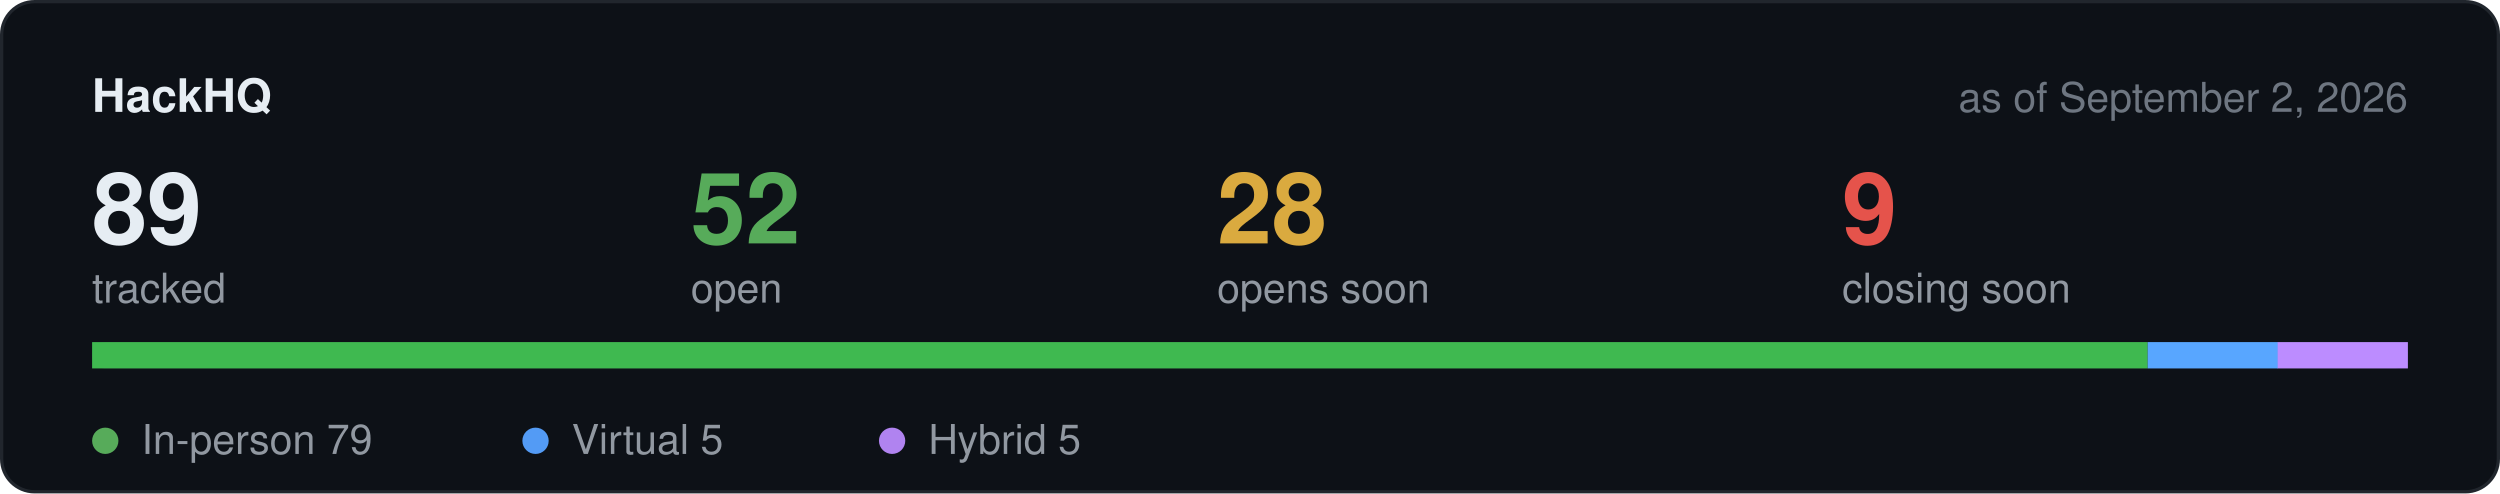
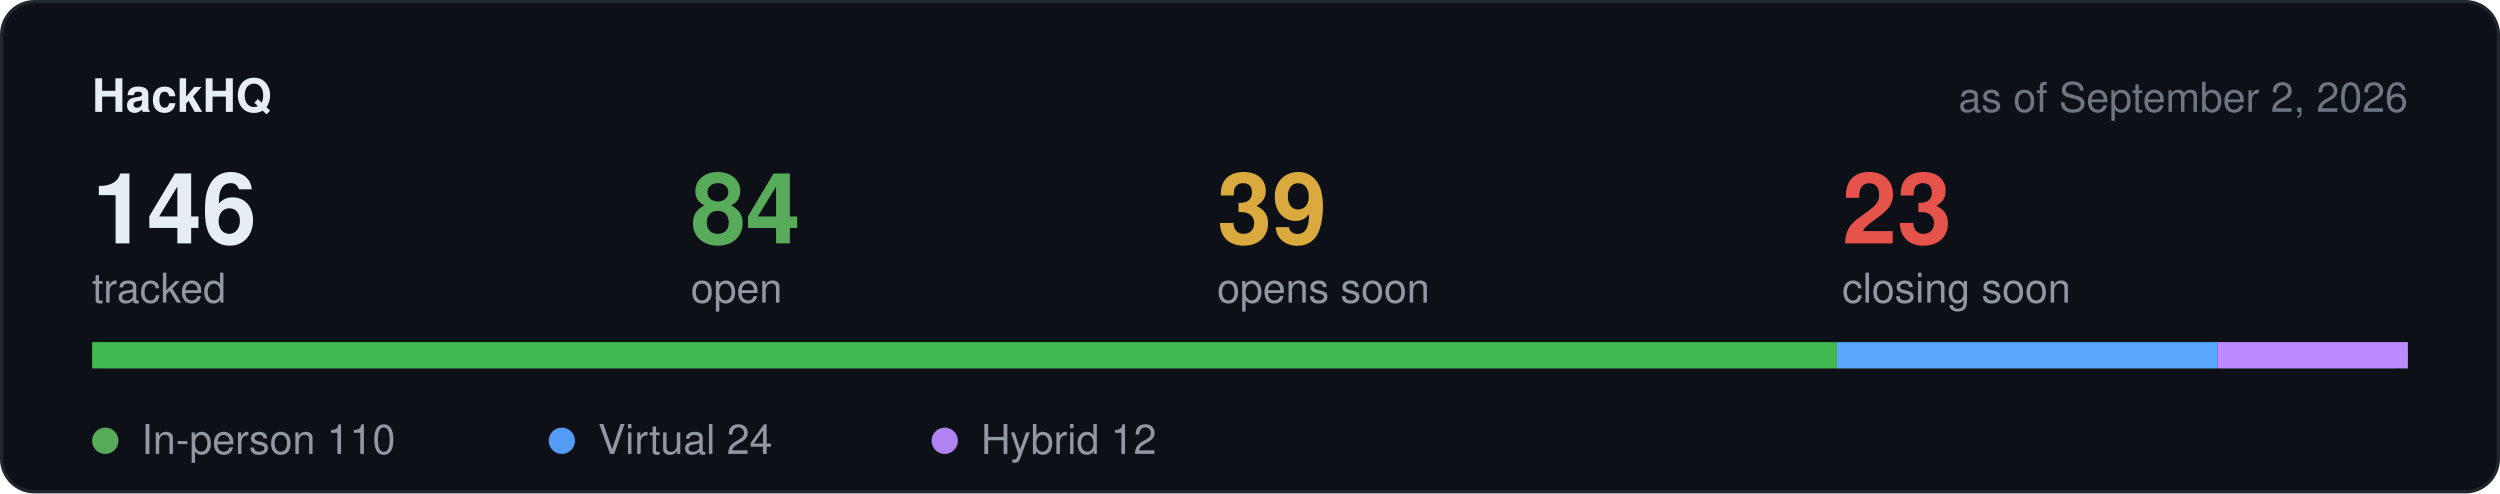
<svg xmlns="http://www.w3.org/2000/svg" width="760" height="150" viewBox="0 0 760 150" role="img" aria-label="Hackathon stats">
  <rect x="0.5" y="0.5" width="759" height="149" rx="10" fill="#0d1117" stroke="#21262d" />
  <text x="28" y="34" font-family="-apple-system,BlinkMacSystemFont,Segoe UI,Helvetica,Arial,sans-serif" font-size="14" font-weight="600" fill="#e6edf3">HackHQ</text>
  <text x="732" y="34" text-anchor="end" font-family="-apple-system,BlinkMacSystemFont,Segoe UI,Helvetica,Arial,sans-serif" font-size="12.5" fill="#6e7681">as of September 2, 2026</text>
-   <text x="28" y="74" font-family="-apple-system,BlinkMacSystemFont,Segoe UI,Helvetica,Arial,sans-serif" font-size="30" font-weight="600" fill="#e6edf3">89</text>
+   <text x="28" y="74" font-family="-apple-system,BlinkMacSystemFont,Segoe UI,Helvetica,Arial,sans-serif" font-size="30" font-weight="600" fill="#e6edf3">146</text>
  <text x="28" y="92" font-family="-apple-system,BlinkMacSystemFont,Segoe UI,Helvetica,Arial,sans-serif" font-size="12.5" fill="#9198a1">tracked</text>
-   <text x="210" y="74" font-family="-apple-system,BlinkMacSystemFont,Segoe UI,Helvetica,Arial,sans-serif" font-size="30" font-weight="600" fill="#57ab5a">52</text>
+   <text x="210" y="74" font-family="-apple-system,BlinkMacSystemFont,Segoe UI,Helvetica,Arial,sans-serif" font-size="30" font-weight="600" fill="#57ab5a">84</text>
  <text x="210" y="92" font-family="-apple-system,BlinkMacSystemFont,Segoe UI,Helvetica,Arial,sans-serif" font-size="12.5" fill="#9198a1">open</text>
-   <text x="370" y="74" font-family="-apple-system,BlinkMacSystemFont,Segoe UI,Helvetica,Arial,sans-serif" font-size="30" font-weight="600" fill="#daaa3f">28</text>
+   <text x="370" y="74" font-family="-apple-system,BlinkMacSystemFont,Segoe UI,Helvetica,Arial,sans-serif" font-size="30" font-weight="600" fill="#daaa3f">39</text>
  <text x="370" y="92" font-family="-apple-system,BlinkMacSystemFont,Segoe UI,Helvetica,Arial,sans-serif" font-size="12.5" fill="#9198a1">opens soon</text>
-   <text x="560" y="74" font-family="-apple-system,BlinkMacSystemFont,Segoe UI,Helvetica,Arial,sans-serif" font-size="30" font-weight="600" fill="#e5534b">9</text>
+   <text x="560" y="74" font-family="-apple-system,BlinkMacSystemFont,Segoe UI,Helvetica,Arial,sans-serif" font-size="30" font-weight="600" fill="#e5534b">23</text>
  <text x="560" y="92" font-family="-apple-system,BlinkMacSystemFont,Segoe UI,Helvetica,Arial,sans-serif" font-size="12.5" fill="#9198a1">closing soon</text>
  <rect x="28" y="104" width="704" height="8" rx="4" fill="#21262d" />
-   <rect x="28.0" y="104" width="624.9" height="8" fill="#3fb950" />
-   <rect x="652.9" y="104" width="39.6" height="8" fill="#58a6ff" />
-   <rect x="692.4" y="104" width="39.6" height="8" fill="#bc8cff" />
+   <rect x="28.0" y="104" width="530.4" height="8" fill="#3fb950" />
+   <rect x="558.4" y="104" width="115.7" height="8" fill="#58a6ff" />
+   <rect x="674.1" y="104" width="57.9" height="8" fill="#bc8cff" />
  <circle cx="32" cy="134" r="4" fill="#57ab5a" />
-   <text x="43" y="138" font-family="-apple-system,BlinkMacSystemFont,Segoe UI,Helvetica,Arial,sans-serif" font-size="12.5" fill="#9198a1">In-person 79</text>
-   <circle cx="162.8" cy="134" r="4" fill="#539bf5" />
-   <text x="173.8" y="138" font-family="-apple-system,BlinkMacSystemFont,Segoe UI,Helvetica,Arial,sans-serif" font-size="12.5" fill="#9198a1">Virtual 5</text>
-   <circle cx="271.2" cy="134" r="4" fill="#b083f0" />
-   <text x="282.2" y="138" font-family="-apple-system,BlinkMacSystemFont,Segoe UI,Helvetica,Arial,sans-serif" font-size="12.5" fill="#9198a1">Hybrid 5</text>
+   <text x="43" y="138" font-family="-apple-system,BlinkMacSystemFont,Segoe UI,Helvetica,Arial,sans-serif" font-size="12.5" fill="#9198a1">In-person 110</text>
+   <circle cx="170.8" cy="134" r="4" fill="#539bf5" />
+   <text x="181.8" y="138" font-family="-apple-system,BlinkMacSystemFont,Segoe UI,Helvetica,Arial,sans-serif" font-size="12.5" fill="#9198a1">Virtual 24</text>
+   <circle cx="287.2" cy="134" r="4" fill="#b083f0" />
+   <text x="298.2" y="138" font-family="-apple-system,BlinkMacSystemFont,Segoe UI,Helvetica,Arial,sans-serif" font-size="12.5" fill="#9198a1">Hybrid 12</text>
</svg>
